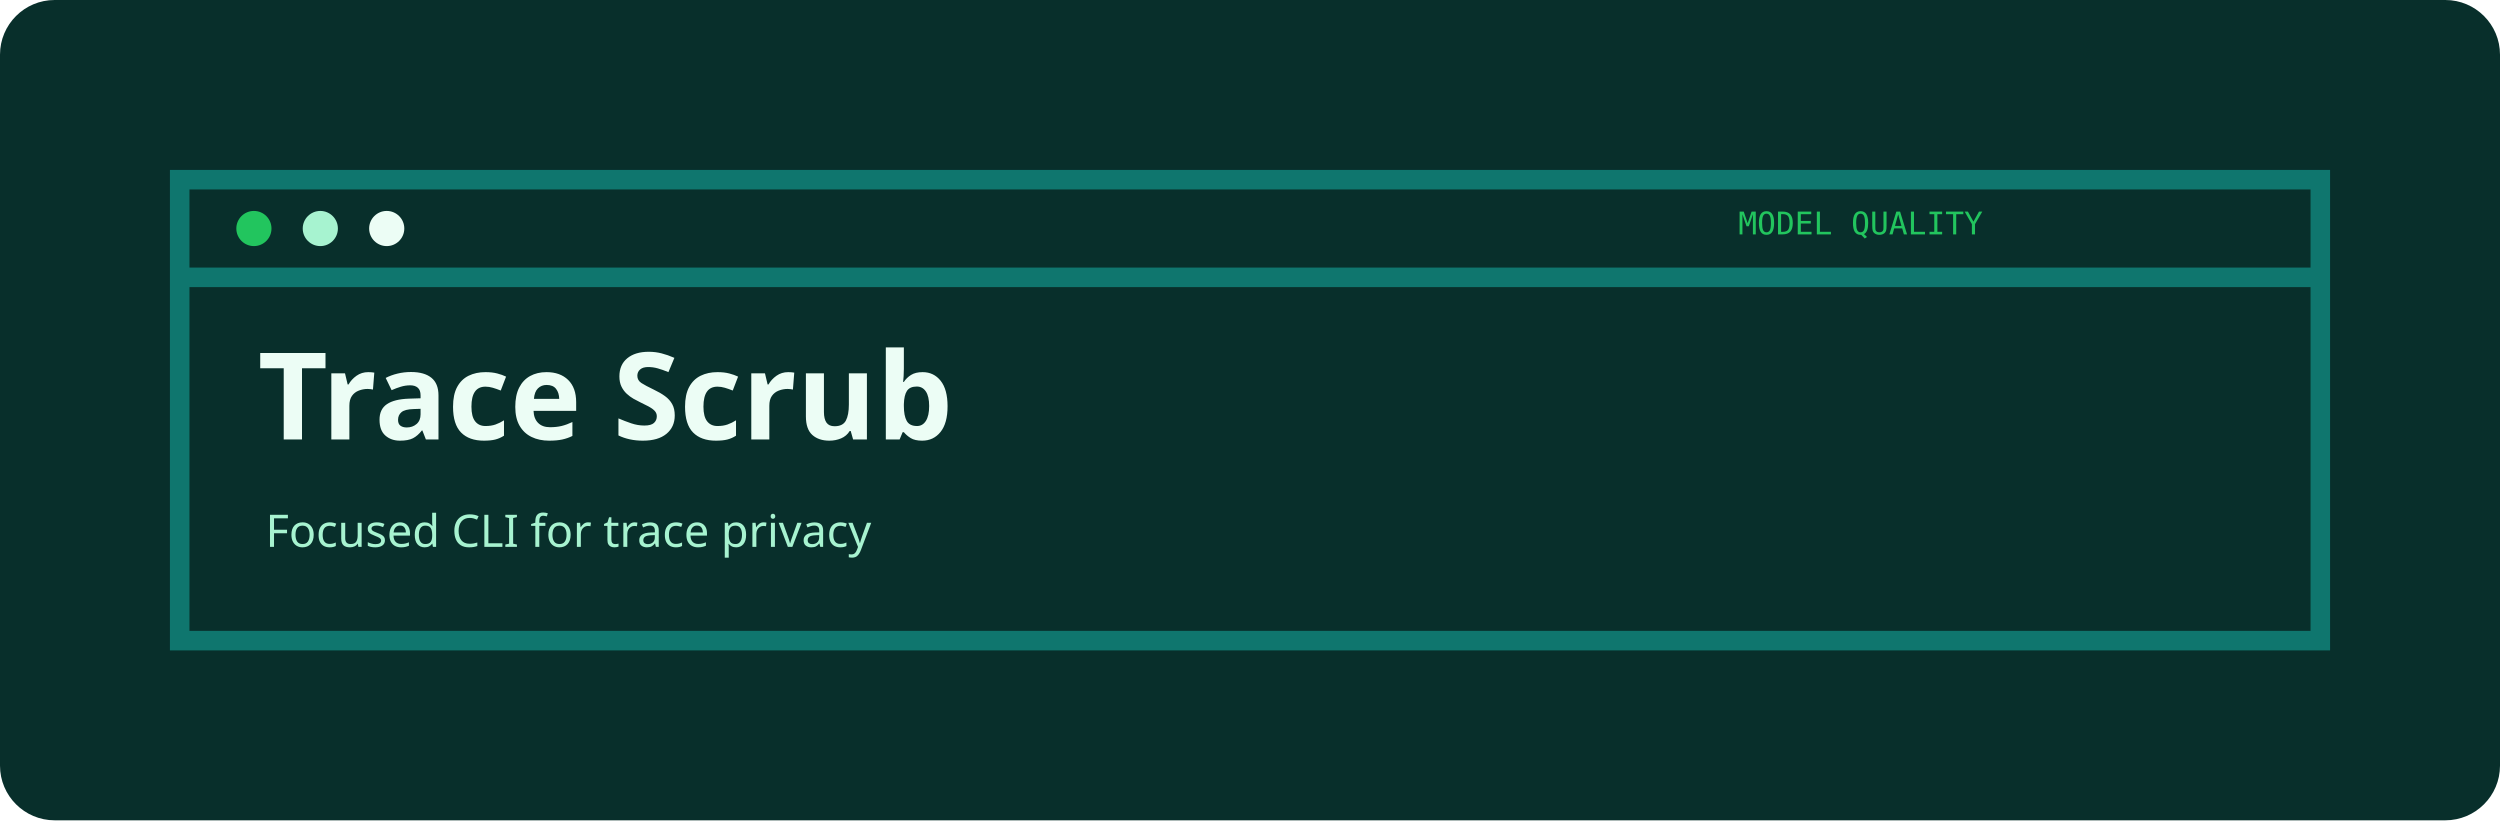
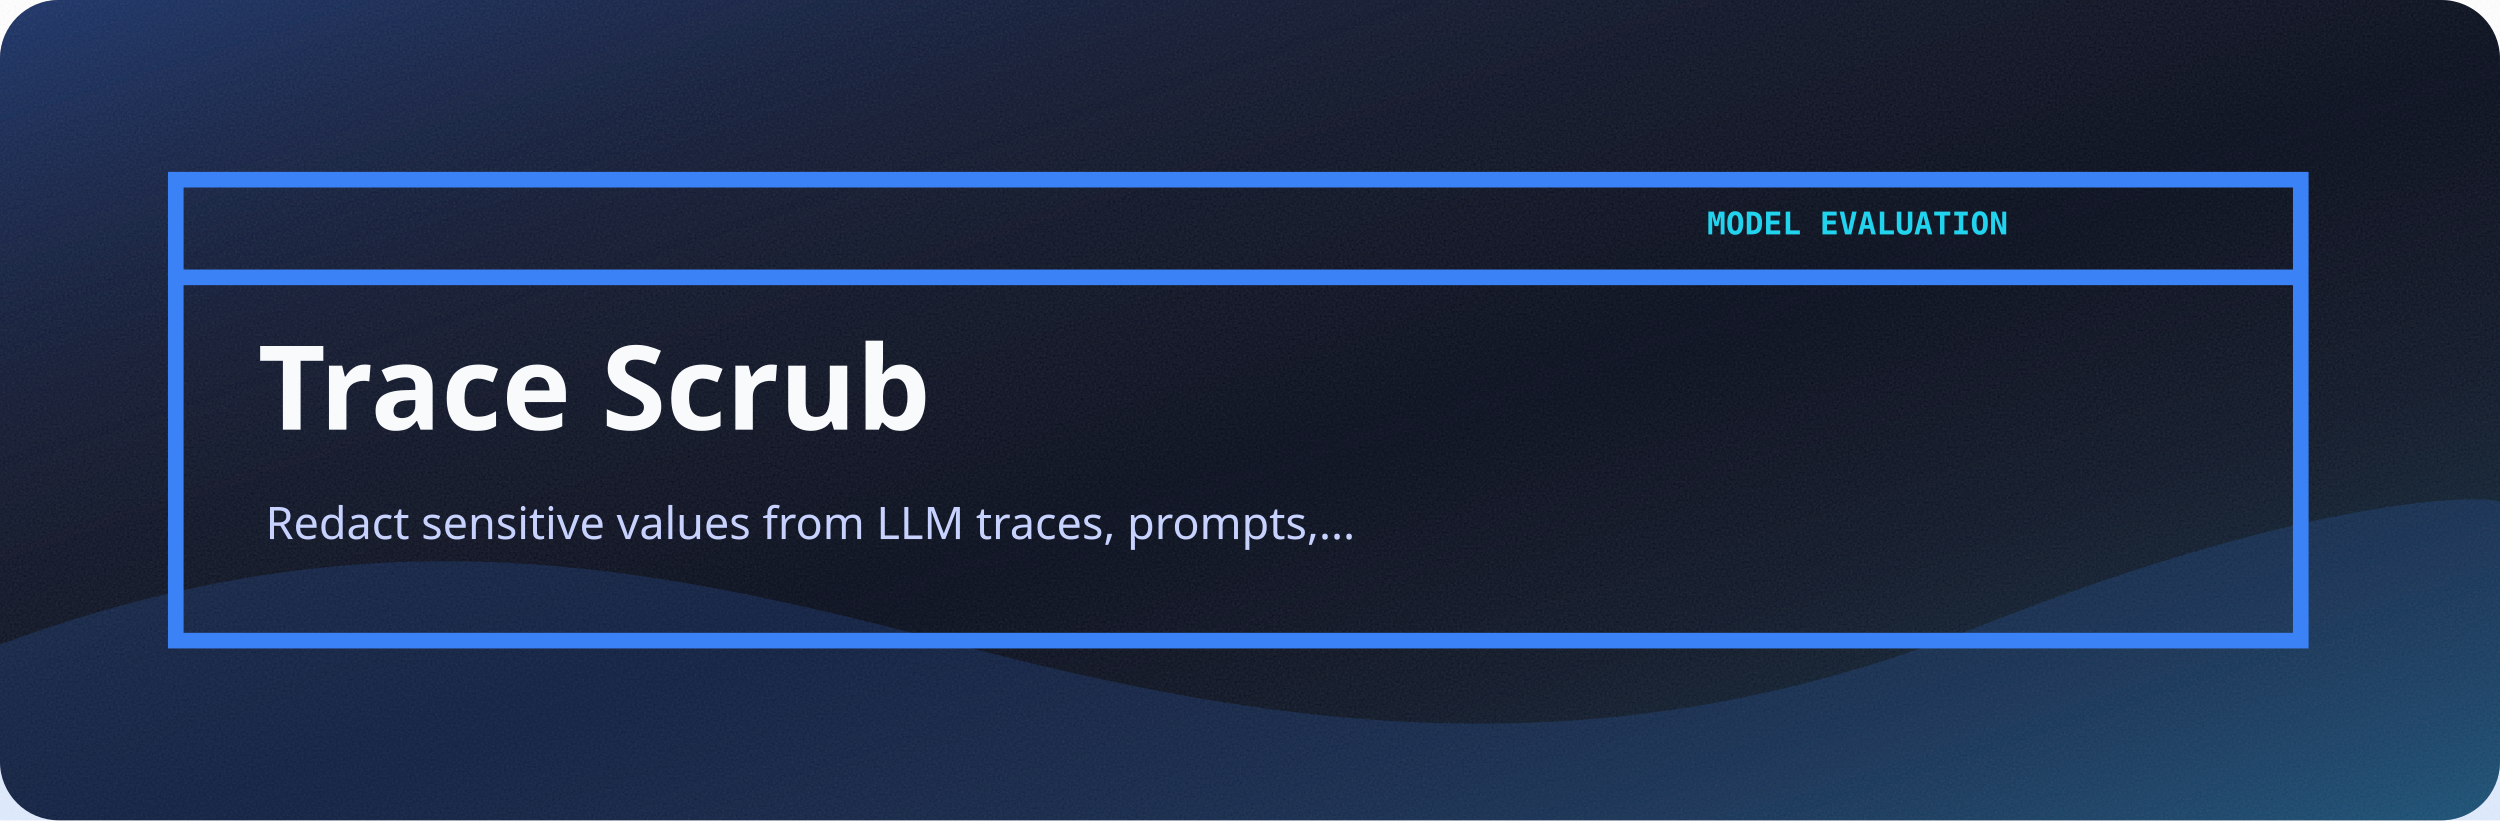
<svg xmlns="http://www.w3.org/2000/svg" width="1280" height="420" viewBox="0 0 1280 420" fill="none" role="img" aria-label="Trace Scrub cover">
-   <rect width="1280" height="420" rx="28" fill="#082f2b" />
-   <path d="M92 92h1096v236H92z" fill="none" stroke="#0f766e" stroke-width="10" />
-   <path d="M92 142h1096" stroke="#0f766e" stroke-width="10" />
-   <circle cx="130" cy="117" r="9" fill="#22c55e" />
-   <circle cx="164" cy="117" r="9" fill="#a7f3d0" />
-   <circle cx="198" cy="117" r="9" fill="#ecfdf5" />
-   <text x="132" y="225" fill="#ecfdf5" font-family="Sora, ui-sans-serif, system-ui" font-size="62" font-weight="800">Trace Scrub</text>
-   <text x="136" y="280" fill="#a7f3d0" font-family="Sora, ui-sans-serif, system-ui" font-size="23">Focused CLI for trace privacy</text>
-   <text x="890" y="120" fill="#22c55e" font-family="ui-monospace, SFMono-Regular, Menlo, monospace" font-size="16">MODEL QUALITY</text>
+   <defs>
+     <linearGradient id="g" x1="0" x2="1" y1="0" y2="1">
+       <stop offset="0" stop-color="#3b82f6" stop-opacity=".34" />
+       <stop offset=".54" stop-color="#0b1020" stop-opacity="0" />
+       <stop offset="1" stop-color="#22d3ee" stop-opacity=".30" />
+     </linearGradient>
+     <filter id="grain" x="-20%" y="-20%" width="140%" height="140%">
+       <feTurbulence type="fractalNoise" baseFrequency=".85" numOctaves="2" seed="29" result="noise" />
+       <feColorMatrix type="saturate" values="0" />
+       <feComponentTransfer>
+         <feFuncA type="table" tableValues="0 .10" />
+       </feComponentTransfer>
+       <feBlend mode="soft-light" in2="SourceGraphic" />
+     </filter>
+   </defs>
+   <rect width="1280" height="420" rx="30" fill="#0b1020" />
+   <rect width="1280" height="420" rx="30" fill="url(#g)" filter="url(#grain)" />
+   <path d="M0 330c190-70 330-42 490 0s328 68 520-8 278-68 270-64v162H0z" fill="#3b82f6" opacity=".16" />
+   <path d="M90 92h1088v236H90z" fill="none" stroke="#3b82f6" stroke-width="8" />
+   <path d="M90 142h1088" stroke="#3b82f6" stroke-width="8" />
+   <text x="132" y="220" fill="#f8fafc" font-family="Sora, ui-sans-serif, system-ui" font-size="60" font-weight="850">Trace Scrub</text>
+   <text x="136" y="276" fill="#c7d2fe" font-family="Sora, ui-sans-serif, system-ui" font-size="23">Redact sensitive values from LLM traces, prompts,...</text>
+   <text x="874" y="120" fill="#22d3ee" font-family="ui-monospace, SFMono-Regular, Menlo, monospace" font-size="16" font-weight="800">MODEL EVALUATION</text>
</svg>
